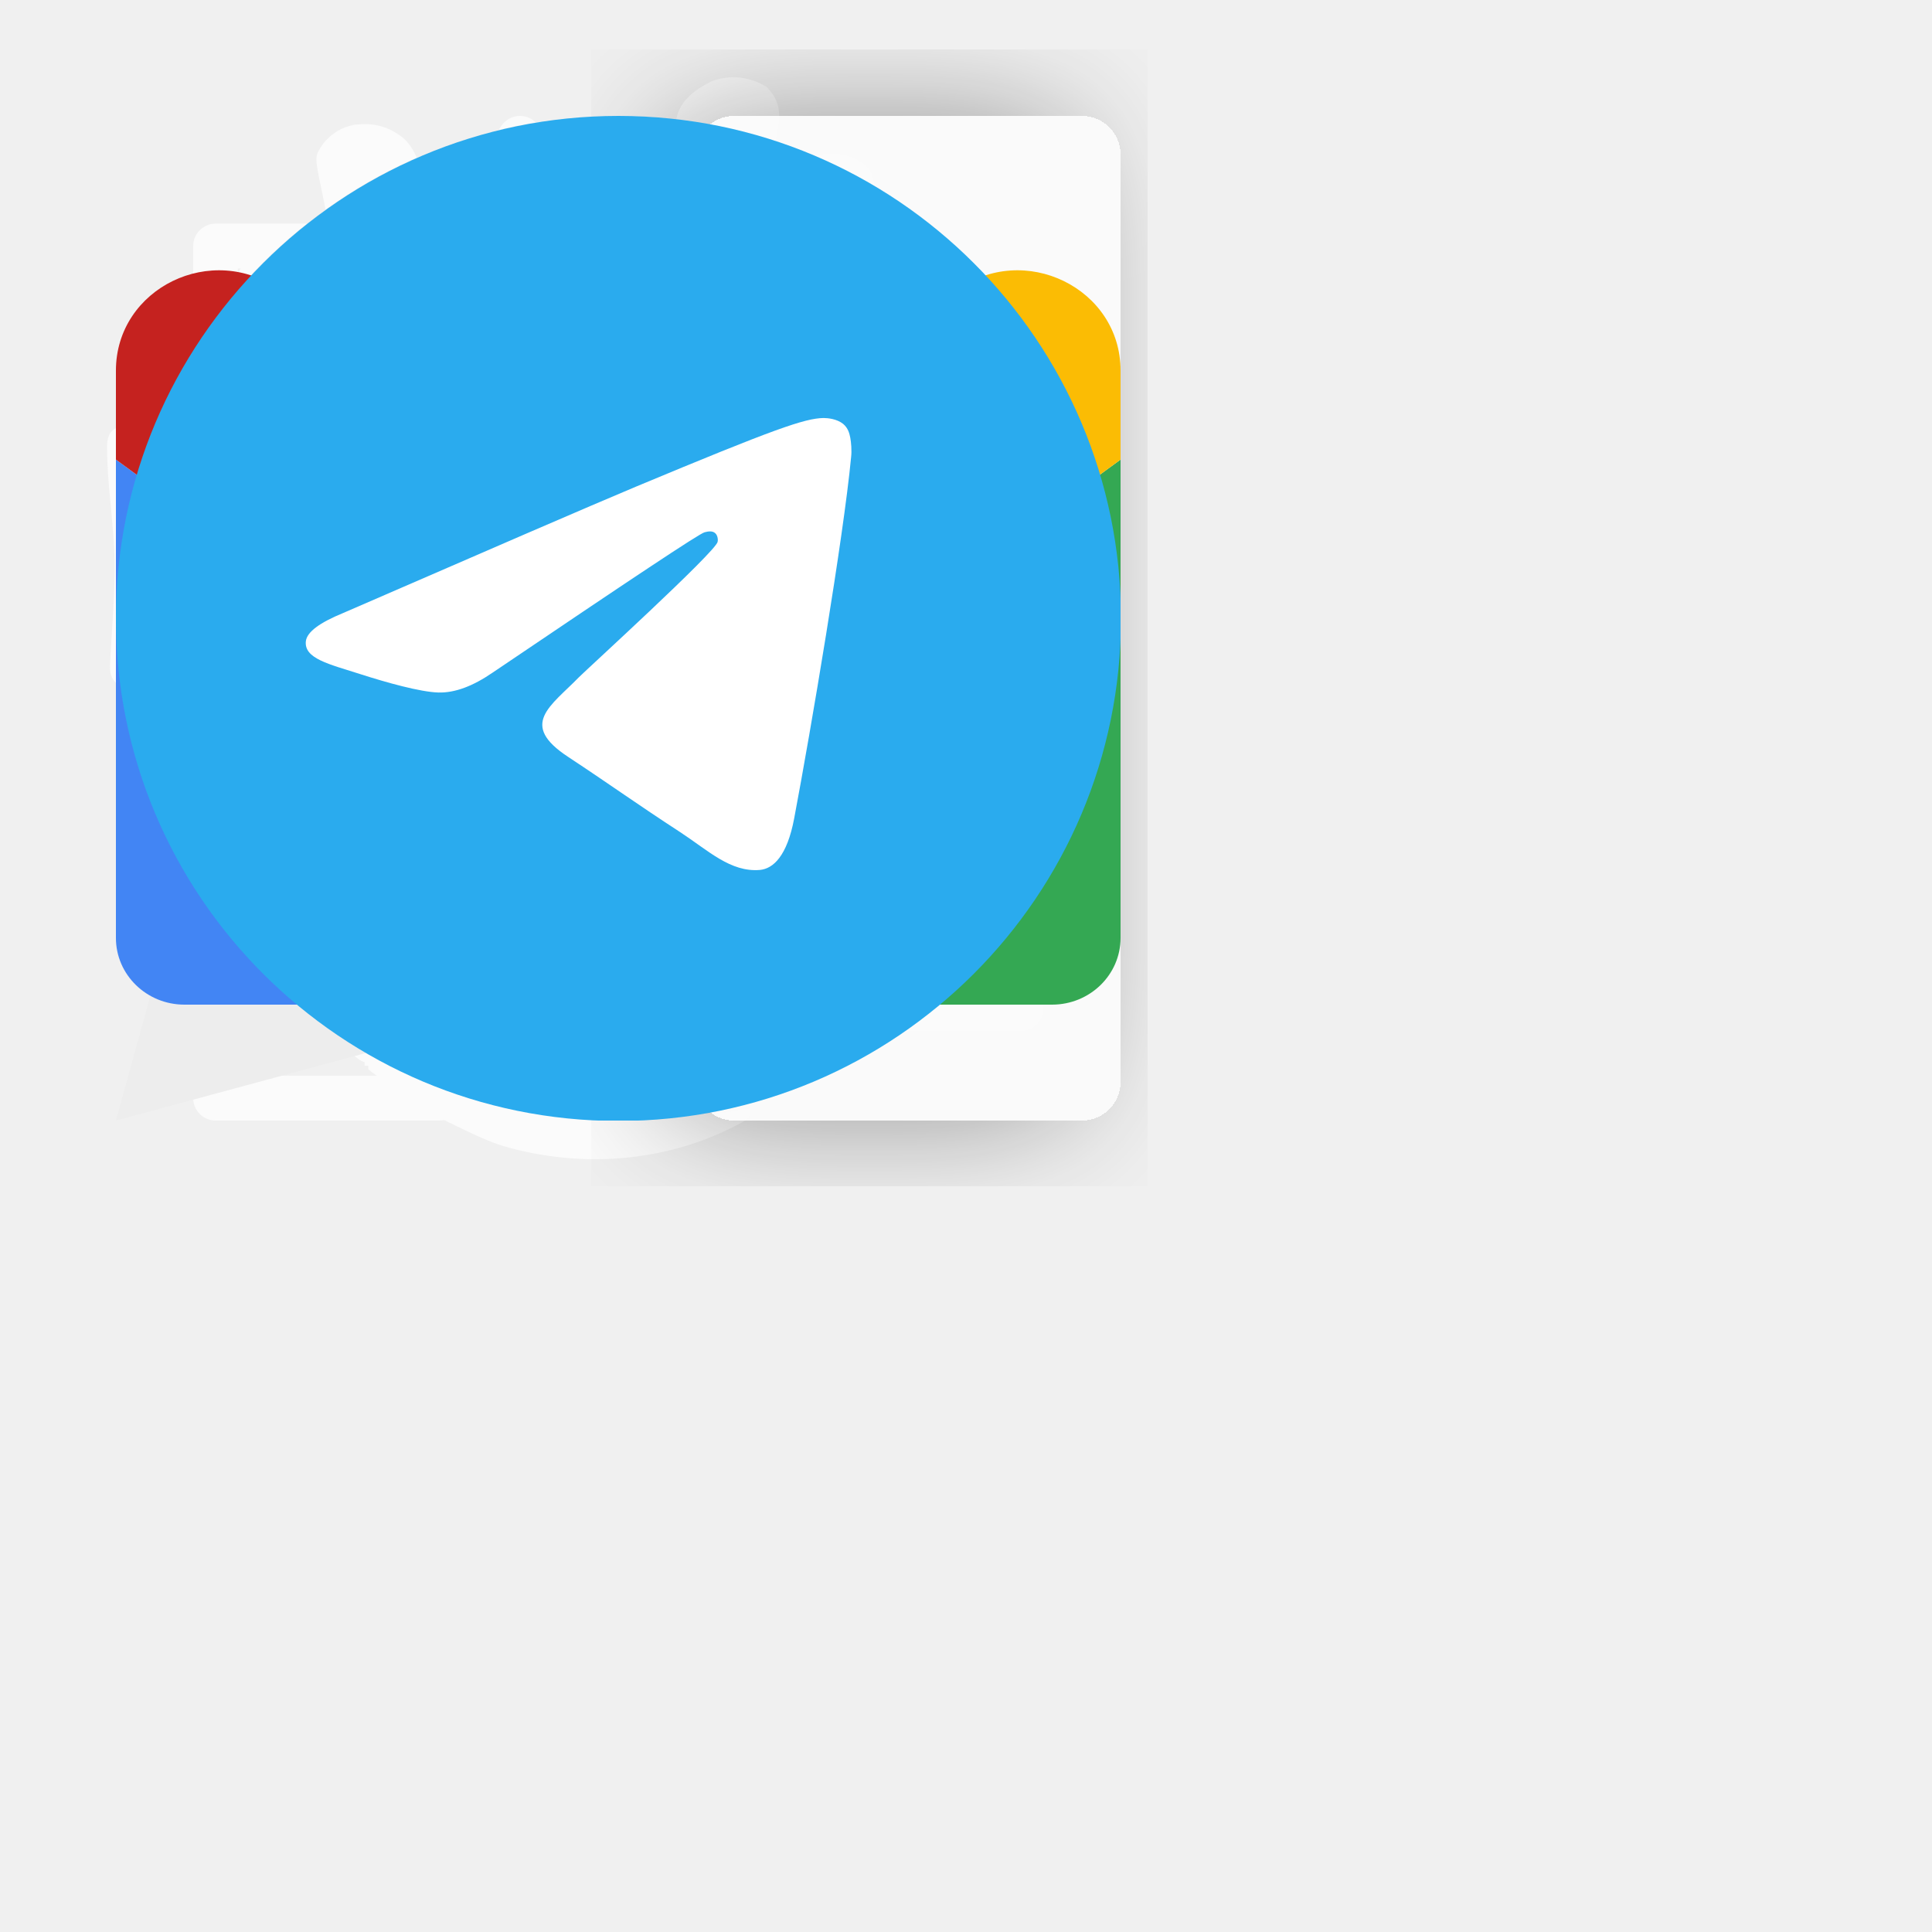
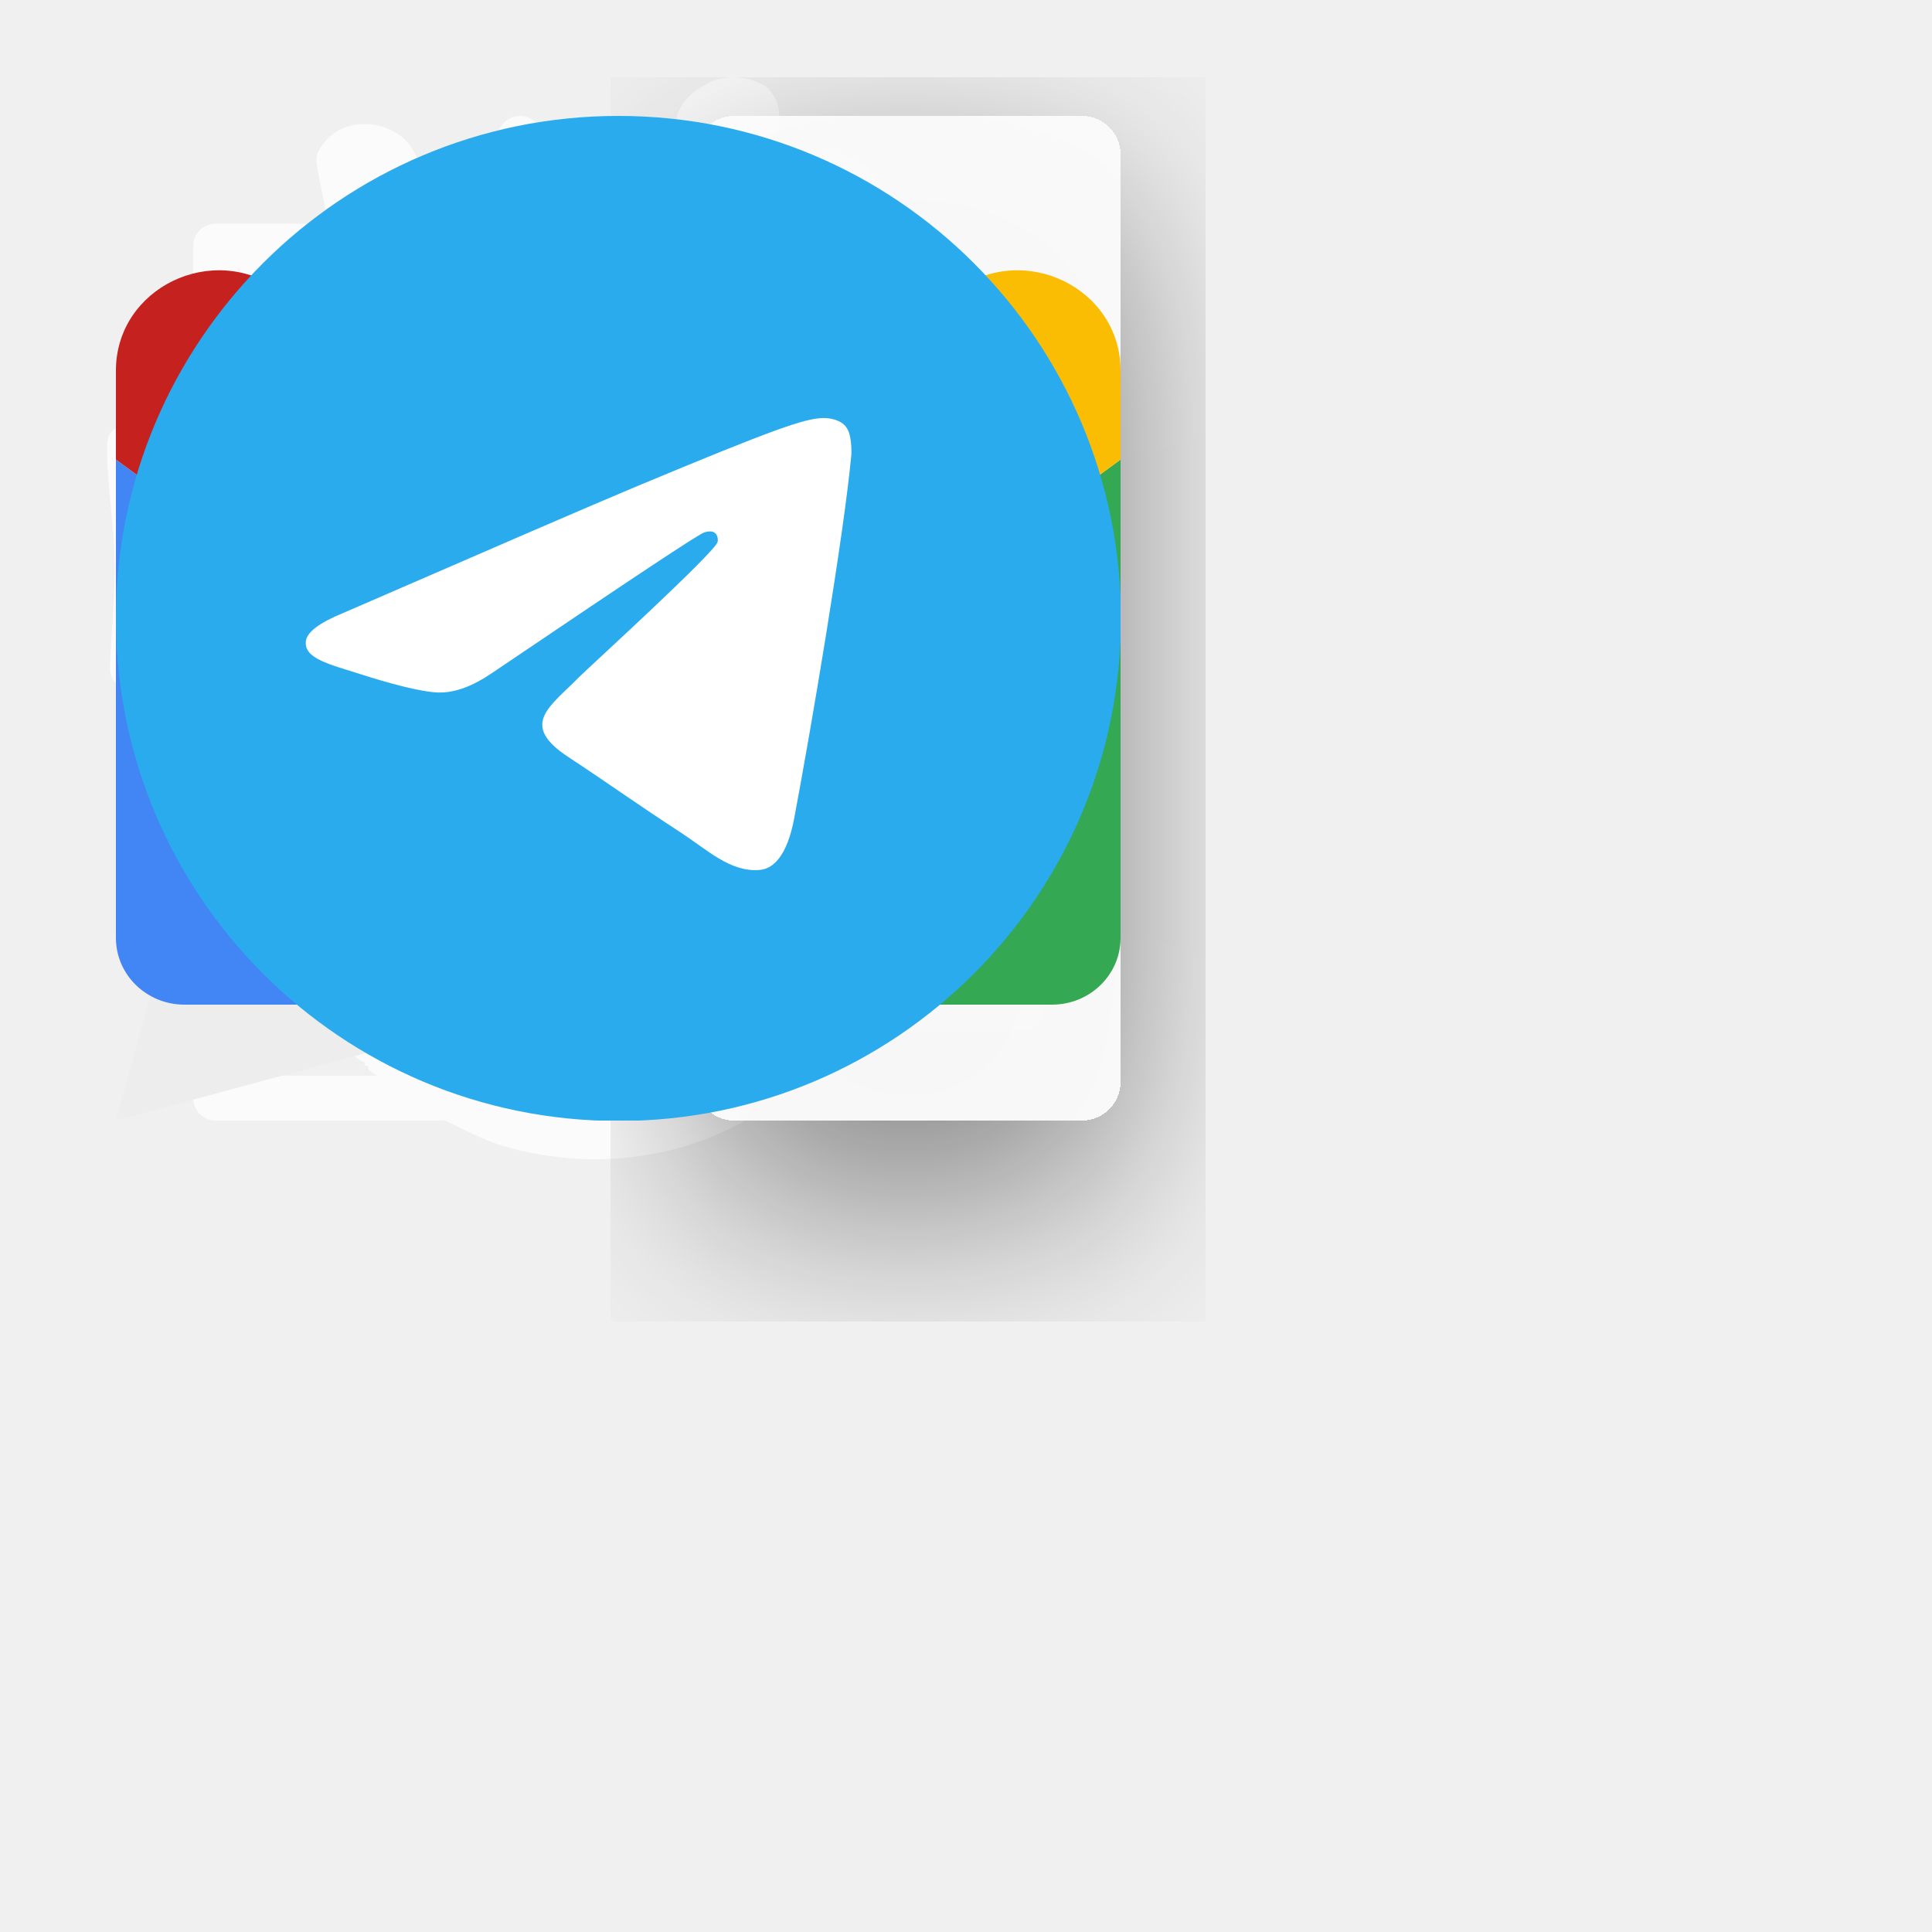
<svg xmlns="http://www.w3.org/2000/svg" width="50" height="50" viewBox="0 0 50 50" fill="none">
  <g id="logo">
    <path d="M19.842 2.253C20.095 2.509 20.174 2.748 20.168 3.082C20.145 3.345 20.08 3.603 20.018 3.861C19.977 4.032 19.938 4.204 19.899 4.375C19.891 4.409 19.884 4.442 19.876 4.477C19.819 4.73 19.773 4.983 19.738 5.239C19.687 5.61 19.609 5.974 19.525 6.34C19.434 6.738 19.351 7.135 19.287 7.537C19.16 8.335 18.985 9.125 18.82 9.917C18.747 10.267 18.675 10.617 18.605 10.967C18.534 11.319 18.456 11.669 18.373 12.018C18.308 12.298 18.258 12.579 18.209 12.861C18.126 13.329 18.014 13.788 17.888 14.248C17.801 14.566 17.801 14.566 17.816 14.889C17.907 15.026 17.907 15.026 18.059 15.102C18.229 15.102 18.343 15.097 18.48 15.006C18.565 14.911 18.581 14.838 18.606 14.72C18.615 14.677 18.624 14.634 18.634 14.589C18.648 14.519 18.648 14.519 18.663 14.447C18.673 14.398 18.683 14.349 18.694 14.299C18.727 14.141 18.759 13.983 18.791 13.825C18.806 13.746 18.806 13.746 18.822 13.667C18.874 13.406 18.926 13.146 18.977 12.885C19.055 12.482 19.055 12.482 19.084 12.335C19.095 12.283 19.095 12.283 19.105 12.23C19.118 12.166 19.118 12.166 19.132 12.101C19.142 12.051 19.142 12.051 19.152 12.001C19.199 11.78 19.253 11.563 19.316 11.346C19.453 10.872 19.542 10.399 19.615 9.915C19.649 9.689 19.685 9.463 19.722 9.237C19.733 9.167 19.733 9.167 19.744 9.096C19.826 8.591 19.922 8.088 20.021 7.585C20.03 7.544 20.038 7.503 20.046 7.46C20.116 7.107 20.186 6.754 20.264 6.402C20.351 6.011 20.408 5.62 20.459 5.224C20.57 4.379 20.57 4.379 20.936 4.119C21.197 3.961 21.458 3.959 21.764 3.991C22.068 4.055 22.286 4.159 22.488 4.367C22.662 4.651 22.655 4.956 22.65 5.269C22.649 5.314 22.649 5.359 22.648 5.405C22.647 5.544 22.645 5.683 22.642 5.821C22.641 5.862 22.64 5.903 22.64 5.945C22.595 8.556 22.375 11.199 21.927 13.781C21.869 14.115 21.818 14.449 21.768 14.783C21.76 14.834 21.753 14.886 21.744 14.939C21.714 15.141 21.684 15.342 21.654 15.544C21.634 15.68 21.613 15.816 21.593 15.952C21.587 15.992 21.581 16.032 21.575 16.074C21.517 16.452 21.517 16.452 21.423 16.592C21.079 16.689 20.712 16.708 20.354 16.744C19.677 16.812 19.012 16.905 18.346 17.033C18.208 17.059 18.071 17.084 17.933 17.109C17.054 17.27 16.201 17.511 15.378 17.826C15.302 17.852 15.226 17.878 15.149 17.904C14.89 17.993 14.641 18.099 14.389 18.204C14.183 18.29 13.976 18.369 13.763 18.441C12.485 18.878 11.274 19.558 10.162 20.253C10.102 20.29 10.043 20.326 9.983 20.363C9.841 20.451 9.7 20.539 9.559 20.628C9.482 20.677 9.404 20.725 9.327 20.774C9.041 20.957 8.777 21.15 8.519 21.362C8.345 21.503 8.165 21.631 7.976 21.756C7.82 21.862 7.678 21.981 7.536 22.1C7.419 22.177 7.332 22.196 7.188 22.211C7.152 22.065 7.129 21.924 7.117 21.775C7.114 21.731 7.11 21.688 7.106 21.642C7.101 21.571 7.101 21.571 7.095 21.498C7.091 21.448 7.087 21.398 7.083 21.347C7.07 21.183 7.057 21.018 7.045 20.854C7.04 20.797 7.036 20.741 7.031 20.684C6.972 19.927 6.925 19.17 6.892 18.412C6.856 17.565 6.792 16.726 6.655 15.887C6.574 15.364 6.531 14.837 6.481 14.312C6.476 14.255 6.47 14.198 6.465 14.141C6.402 13.487 6.34 12.833 6.294 12.179C6.267 11.801 6.233 11.424 6.198 11.047C6.103 10.023 6.013 8.997 6.003 7.969C6.002 7.921 6.001 7.873 6 7.824C6 7.403 6.07 7.053 6.414 6.745C6.702 6.517 6.932 6.469 7.326 6.481C7.563 6.514 7.717 6.599 7.87 6.758C8.027 6.973 8.108 7.158 8.162 7.406C8.169 7.441 8.177 7.476 8.185 7.511C8.286 7.962 8.367 8.416 8.449 8.869C8.477 9.028 8.506 9.188 8.535 9.347C8.603 9.717 8.67 10.087 8.737 10.457C8.997 11.899 9.295 13.334 9.616 14.767C9.628 14.818 9.639 14.87 9.651 14.923C9.684 15.072 9.718 15.22 9.751 15.368C9.761 15.412 9.771 15.456 9.781 15.501C9.829 15.711 9.881 15.92 9.941 16.128C9.951 16.166 9.962 16.204 9.973 16.243C10.01 16.351 10.01 16.351 10.162 16.422C10.342 16.43 10.477 16.429 10.649 16.379C10.681 15.956 10.594 15.566 10.496 15.154C10.45 14.96 10.406 14.764 10.361 14.569C10.352 14.531 10.343 14.492 10.334 14.452C10.26 14.132 10.195 13.811 10.134 13.489C10.051 13.053 9.955 12.619 9.854 12.186C9.669 11.394 9.509 10.598 9.349 9.803C9.303 9.573 9.255 9.345 9.205 9.116C9.147 8.848 9.096 8.579 9.046 8.309C8.984 7.971 8.91 7.637 8.824 7.303C8.69 6.781 8.588 6.256 8.487 5.728C8.454 5.56 8.42 5.393 8.386 5.225C8.374 5.169 8.363 5.113 8.352 5.056C8.33 4.95 8.308 4.844 8.286 4.738C8.144 4.033 8.144 4.033 8.38 3.697C8.585 3.453 8.844 3.287 9.187 3.225C9.667 3.18 9.991 3.254 10.366 3.517C10.85 3.866 10.932 4.575 11.06 5.084C11.08 5.159 11.099 5.233 11.118 5.307C11.156 5.454 11.194 5.601 11.231 5.748C11.298 6.009 11.366 6.271 11.435 6.532C11.447 6.575 11.458 6.619 11.47 6.663C11.699 7.528 11.956 8.387 12.211 9.245C12.271 9.447 12.33 9.649 12.388 9.851C12.817 11.768 12.817 11.768 13.915 13.399C14.083 13.462 14.083 13.462 14.257 13.441C14.494 13.299 14.611 13.16 14.717 12.925C14.731 12.896 14.745 12.866 14.759 12.836C14.804 12.74 14.847 12.644 14.89 12.547C14.912 12.499 14.912 12.499 14.935 12.45C15.143 11.989 15.308 11.526 15.443 11.045C15.478 10.922 15.513 10.799 15.549 10.677C15.64 10.364 15.729 10.051 15.817 9.738C15.826 9.705 15.835 9.672 15.845 9.638C16.096 8.745 16.338 7.852 16.532 6.947C16.588 6.686 16.652 6.431 16.745 6.177C16.848 5.899 16.903 5.622 16.953 5.334C17.066 4.728 17.219 4.136 17.386 3.54C17.439 3.348 17.486 3.155 17.533 2.962C17.659 2.57 18 2.312 18.393 2.115C18.869 1.918 19.414 1.981 19.842 2.253Z" fill="#FBFBFB" />
    <path d="M25.625 13.743C25.797 13.879 25.922 14.011 25.994 14.217C26.016 14.467 25.977 14.596 25.832 14.803C25.797 14.855 25.762 14.906 25.727 14.958C25.709 14.984 25.69 15.011 25.672 15.038C25.327 15.539 25.048 16.053 24.812 16.608C24.798 16.639 24.785 16.671 24.771 16.703C24.258 17.924 24.219 19.27 24.144 20.569C24.071 21.836 23.985 23.083 23.659 24.317C23.645 24.367 23.632 24.418 23.619 24.47C23.483 24.962 23.3 25.413 23.002 25.837C22.98 25.869 22.957 25.902 22.934 25.936C22.223 26.946 21.175 27.937 19.892 28.202C19.158 28.333 18.322 28.321 17.621 28.067C17.572 28.051 17.523 28.034 17.473 28.017C17.006 27.849 16.595 27.599 16.249 27.255C16.198 27.206 16.198 27.206 16.146 27.156C15.848 26.856 15.642 26.538 15.445 26.172C15.415 26.117 15.415 26.117 15.385 26.062C14.993 25.251 15.002 24.138 15.298 23.302C15.707 22.262 16.279 21.486 17.195 20.803C17.237 20.772 17.278 20.741 17.32 20.708C18.319 19.976 19.723 19.529 20.98 19.54C20.988 19.51 20.997 19.48 21.006 19.449C21.105 19.099 21.211 18.75 21.319 18.402C21.394 18.159 21.467 17.915 21.535 17.67C21.822 16.643 22.209 15.563 22.967 14.758C23.002 14.72 23.037 14.681 23.073 14.642C23.178 14.529 23.285 14.418 23.392 14.307C23.42 14.278 23.448 14.248 23.476 14.218C23.688 14.003 23.924 13.857 24.197 13.721C24.241 13.697 24.241 13.697 24.286 13.674C24.696 13.492 25.248 13.504 25.625 13.743Z" fill="#FCFCFC" />
    <path d="M20.932 17.881C20.925 17.984 20.916 18.087 20.905 18.189C20.9 18.246 20.895 18.303 20.89 18.362C20.837 18.513 20.837 18.513 20.695 18.595C20.49 18.66 20.279 18.701 20.068 18.744C19.654 18.834 19.251 18.947 18.847 19.074C18.769 19.099 18.769 19.099 18.689 19.123C18.192 19.283 17.745 19.487 17.322 19.783C17.201 19.862 17.076 19.93 16.947 19.997C16.657 20.146 16.424 20.307 16.198 20.54C16.117 20.623 16.035 20.692 15.941 20.763C15.711 20.947 15.533 21.175 15.35 21.4C15.308 21.451 15.308 21.451 15.266 21.503C14.882 21.994 14.515 22.597 14.404 23.205C14.394 23.247 14.394 23.247 14.385 23.291C14.183 24.225 14.098 25.349 14.546 26.228C14.561 26.259 14.577 26.29 14.594 26.323C14.832 26.787 15.077 27.198 15.444 27.581C15.48 27.621 15.515 27.662 15.552 27.703C15.954 28.151 16.348 28.303 16.937 28.466C17.059 28.501 17.18 28.535 17.301 28.57C17.386 28.594 17.386 28.594 17.472 28.618C17.588 28.654 17.693 28.692 17.802 28.743C17.998 28.817 18.166 28.817 18.374 28.813C18.428 28.813 18.428 28.813 18.483 28.814C18.73 28.811 18.943 28.771 19.181 28.709C19.323 28.703 19.323 28.703 19.418 28.709C19.412 28.811 19.412 28.811 19.371 28.934C19.248 29.024 19.248 29.024 19.084 29.109C19.055 29.125 19.025 29.14 18.995 29.155C17.166 30.086 15.015 30.236 13.032 29.662C12.653 29.543 12.298 29.378 11.944 29.205C11.906 29.187 11.868 29.169 11.829 29.15C11.205 28.847 10.627 28.533 10.093 28.097C9.935 27.969 9.771 27.851 9.604 27.733C9.58 27.713 9.556 27.692 9.531 27.671C9.531 27.642 9.531 27.612 9.531 27.581C9.5 27.581 9.469 27.581 9.436 27.581C9.436 27.551 9.436 27.521 9.436 27.491C9.409 27.48 9.382 27.47 9.354 27.459C9.15 27.347 9.024 27.151 8.881 26.976C8.822 26.905 8.762 26.835 8.702 26.765C8.404 26.414 8.178 26.046 7.97 25.641C7.93 25.564 7.93 25.564 7.889 25.485C7.459 24.636 7.459 24.636 7.592 24.243C7.915 23.654 8.42 23.283 8.963 22.889C8.993 22.867 9.024 22.845 9.054 22.823C9.476 22.516 9.906 22.22 10.341 21.93C10.491 21.829 10.64 21.725 10.788 21.62C11.05 21.438 11.324 21.276 11.6 21.114C11.808 20.991 12.014 20.865 12.219 20.738C12.287 20.696 12.354 20.654 12.422 20.612C12.454 20.592 12.486 20.573 12.518 20.552C12.674 20.456 12.83 20.36 12.988 20.266C13.062 20.221 13.136 20.177 13.209 20.131C14.096 19.58 15.079 19.091 16.099 18.812C16.21 18.781 16.32 18.748 16.43 18.714C16.941 18.56 17.452 18.448 17.978 18.354C18.165 18.319 18.351 18.28 18.537 18.24C18.572 18.232 18.608 18.224 18.644 18.217C18.8 18.183 18.957 18.15 19.114 18.116C19.431 18.048 19.75 17.991 20.071 17.941C20.108 17.935 20.145 17.929 20.183 17.923C20.435 17.885 20.676 17.876 20.932 17.881Z" fill="#FBFBFB" />
  </g>
  <g id="englishWord">
    <path d="M13.441 3C13.251 3.005 13.075 3.105 12.971 3.265L11.293 5.788H5.579C5.259 5.788 5 6.048 5 6.368V12.171C5 12.492 5.259 12.752 5.579 12.752H11.368C11.688 12.752 11.947 12.492 11.947 12.171V7.593L10.79 9.334V11.591H6.158V6.949H10.521L8.893 9.397L8.181 7.97C8.042 7.682 7.695 7.561 7.407 7.701C7.12 7.841 7 8.188 7.139 8.476C7.141 8.481 7.143 8.485 7.145 8.489L8.303 10.81C8.446 11.097 8.794 11.213 9.08 11.07C9.17 11.025 9.247 10.957 9.303 10.873L13.934 3.909C14.116 3.645 14.049 3.284 13.785 3.102C13.684 3.033 13.564 2.997 13.441 3ZM16 8.11C15.68 8.11 15.421 8.369 15.421 8.69V9.85C15.421 10.171 15.68 10.431 16 10.431H26.421C26.741 10.431 27 10.171 27 9.85V8.69C27 8.369 26.741 8.11 26.421 8.11H16ZM5.579 13.917C5.259 13.917 5 14.176 5 14.497V20.3C5 20.62 5.259 20.88 5.579 20.88H11.368C11.688 20.88 11.947 20.62 11.947 20.3V14.497C11.947 14.176 11.688 13.917 11.368 13.917H5.579ZM6.158 15.077H10.79V19.72H6.158V15.077ZM16 16.233C15.68 16.233 15.421 16.493 15.421 16.814V17.974C15.421 18.295 15.68 18.555 16 18.555H26.421C26.741 18.555 27 18.295 27 17.974V16.814C27 16.493 26.741 16.233 26.421 16.233H16ZM5.579 22.036C5.259 22.036 5 22.296 5 22.617V28.42C5 28.74 5.259 29 5.579 29H11.368C11.688 29 11.947 28.74 11.947 28.42V22.617C11.947 22.296 11.688 22.036 11.368 22.036H5.579ZM6.158 23.197H10.79V27.839H6.158V23.197ZM16 24.362C15.68 24.362 15.421 24.622 15.421 24.942V26.103C15.421 26.423 15.68 26.683 16 26.683H26.421C26.741 26.683 27 26.423 27 26.103V24.942C27 24.622 26.741 24.362 26.421 24.362H16Z" fill="#FBFBFB" />
  </g>
  <g id="random">
    <path fill-rule="evenodd" clip-rule="evenodd" d="M3.004 10.445C3.004 9.833 3.502 9.081 4.118 8.765L14.886 3.237C15.501 2.921 16.498 2.921 17.114 3.238L27.886 8.776C28.502 9.093 29 9.845 29 10.46L28.995 21.5C28.995 22.114 28.497 22.868 27.883 23.186L17.091 28.762C16.476 29.08 15.481 29.079 14.866 28.761L4.112 23.187C3.497 22.869 3 22.115 3 21.502L3.004 10.445ZM5.269 9.547L15.969 14.646L26.17 9.614L15.951 4.494L5.269 9.547ZM4.579 11.197C4.579 11.423 4.406 21.164 4.406 21.164C4.4 21.47 4.644 21.846 4.953 22.005L14.966 27.162L15.059 16.425C15.059 16.425 4.579 10.972 4.579 11.197ZM16.948 27.139L26.848 21.777C27.227 21.571 27.534 21.095 27.534 20.712V11.143L16.948 16.345V27.139Z" fill="#FBFBFB" />
    <path fill-rule="evenodd" clip-rule="evenodd" d="M7.652 16.781C6.847 17.164 5.78 16.883 5.269 16.153C4.758 15.423 4.996 14.521 5.801 14.138C6.606 13.754 7.672 14.036 8.183 14.766C8.694 15.496 8.456 16.398 7.652 16.781ZM13.036 19.695C12.231 20.078 11.164 19.797 10.653 19.067C10.142 18.337 10.38 17.434 11.185 17.051C11.989 16.668 13.056 16.949 13.567 17.679C14.078 18.409 13.84 19.312 13.036 19.695ZM7.652 21.915C6.847 22.298 5.78 22.017 5.269 21.287C4.758 20.557 4.996 19.654 5.801 19.271C6.606 18.888 7.672 19.169 8.183 19.899C8.694 20.629 8.456 21.532 7.652 21.915ZM13.036 24.829C12.231 25.212 11.164 24.931 10.653 24.201C10.142 23.471 10.38 22.568 11.185 22.185C11.989 21.802 13.056 22.083 13.567 22.813C14.078 23.543 13.84 24.446 13.036 24.829ZM26.199 13.999C25.394 13.616 24.328 13.897 23.817 14.627C23.306 15.357 23.544 16.259 24.348 16.642C25.153 17.026 26.22 16.744 26.731 16.014C27.242 15.284 27.004 14.382 26.199 13.999ZM23.467 18.023C22.662 17.639 21.596 17.921 21.085 18.651C20.574 19.381 20.812 20.283 21.616 20.666C22.421 21.049 23.488 20.768 23.999 20.038C24.51 19.308 24.272 18.406 23.467 18.023ZM20.607 21.908C19.802 21.524 18.735 21.806 18.224 22.536C17.713 23.266 17.951 24.168 18.756 24.551C19.561 24.934 20.628 24.653 21.138 23.923C21.65 23.193 21.412 22.291 20.607 21.908ZM16.189 8C15.12 8 14.254 8.683 14.254 9.526C14.254 10.369 15.12 11.053 16.189 11.053C17.257 11.053 18.123 10.369 18.123 9.526C18.123 8.683 17.257 8 16.189 8Z" fill="#FBFBFB" />
  </g>
  <g id="back">
    <path d="M28.444 24C28.22 24 28.016 23.877 27.928 23.676C27.863 23.53 26.255 20.069 20.243 19.383C18.99 19.237 17.49 19.162 15.669 19.149V23.464C15.669 23.663 15.556 23.844 15.372 23.939C15.189 24.031 14.97 24.018 14.799 23.908L3.248 16.446C3.092 16.346 3 16.178 3 16.001C3 15.822 3.092 15.659 3.248 15.555L14.804 8.092C14.975 7.978 15.192 7.971 15.377 8.065C15.562 8.16 15.672 8.34 15.672 8.534V12.55C18.185 12.864 29 14.729 29 23.469C29 23.722 28.814 23.944 28.553 23.994C28.517 24 28.479 24 28.444 24Z" fill="#FBFBFB" />
  </g>
  <g id="back">
    <path d="M28.444 24C28.22 24 28.016 23.877 27.928 23.676C27.863 23.53 26.255 20.069 20.243 19.383C18.99 19.237 17.49 19.162 15.669 19.149V23.464C15.669 23.663 15.556 23.844 15.372 23.939C15.189 24.031 14.97 24.018 14.799 23.908L3.248 16.446C3.092 16.346 3 16.178 3 16.001C3 15.822 3.092 15.659 3.248 15.555L14.804 8.092C14.975 7.978 15.192 7.971 15.377 8.065C15.562 8.16 15.672 8.34 15.672 8.534V12.55C18.185 12.864 29 14.729 29 23.469C29 23.722 28.814 23.944 28.553 23.994C28.517 24 28.479 24 28.444 24Z" fill="#FBFBFB" />
  </g>
  <g id="closedWords">
    <path d="M3.353 11.015C3.492 11.015 3.617 11.052 3.727 11.125C3.844 11.198 3.914 11.327 3.936 11.51C4.024 12.089 4.079 12.669 4.101 13.248C4.13 13.82 4.145 14.469 4.145 15.195C4.145 15.503 4.119 16.064 4.068 16.878C4.391 16.907 4.64 16.922 4.816 16.922C4.941 16.922 5.223 16.904 5.663 16.867C5.92 16.83 6.143 16.812 6.334 16.812C6.51 16.812 6.671 16.83 6.818 16.867C6.965 16.896 7.115 16.948 7.269 17.021C7.423 17.109 7.5 17.245 7.5 17.428C7.5 17.575 7.452 17.707 7.357 17.824C7.269 17.941 7.163 18 7.038 18C6.95 18 6.811 17.985 6.62 17.956C6.275 17.905 5.945 17.879 5.63 17.879C5.527 17.879 5.41 17.886 5.278 17.901C5.153 17.908 5.062 17.912 5.003 17.912C4.827 17.934 4.651 17.945 4.475 17.945C4.116 17.945 3.793 17.927 3.507 17.89C3.36 17.875 3.214 17.82 3.067 17.725C2.92 17.622 2.847 17.476 2.847 17.285C2.847 17.175 2.862 16.893 2.891 16.438C2.942 15.683 2.968 15.107 2.968 14.711C2.968 14.403 2.953 14.08 2.924 13.743C2.895 13.406 2.876 13.193 2.869 13.105C2.803 12.482 2.77 11.968 2.77 11.565C2.77 11.374 2.814 11.235 2.902 11.147C2.997 11.059 3.148 11.015 3.353 11.015ZM8.049 15.668C8.049 15.389 8.1 15.111 8.203 14.832C8.305 14.546 8.441 14.286 8.61 14.051C8.778 13.816 9.046 13.626 9.413 13.479C9.779 13.325 10.106 13.248 10.392 13.248C10.685 13.248 10.982 13.288 11.283 13.369C11.591 13.45 11.803 13.574 11.921 13.743C12.192 14.124 12.328 14.498 12.328 14.865C12.328 15.063 12.284 15.232 12.196 15.371C12.115 15.51 11.998 15.661 11.844 15.822C11.719 15.954 11.521 16.042 11.25 16.086C10.986 16.13 10.722 16.152 10.458 16.152C10.289 16.152 10.084 16.137 9.842 16.108C9.6 16.071 9.365 16.027 9.138 15.976C9.152 16.123 9.189 16.266 9.248 16.405C9.306 16.544 9.376 16.651 9.457 16.724C9.603 16.863 9.754 16.951 9.908 16.988C10.069 17.025 10.274 17.043 10.524 17.043C10.788 17.043 11.033 16.999 11.261 16.911C11.444 16.845 11.594 16.812 11.712 16.812C11.851 16.812 11.957 16.856 12.031 16.944C12.104 17.025 12.141 17.131 12.141 17.263C12.141 17.446 12.034 17.597 11.822 17.714C11.609 17.831 11.363 17.919 11.085 17.978C10.813 18.029 10.593 18.055 10.425 18.055C10.08 18.055 9.746 17.993 9.424 17.868C9.101 17.743 8.833 17.567 8.621 17.34C8.445 17.135 8.305 16.889 8.203 16.603C8.1 16.31 8.049 15.998 8.049 15.668ZM10.447 14.183C10.285 14.183 10.124 14.216 9.963 14.282C9.801 14.341 9.669 14.425 9.567 14.535C9.435 14.674 9.343 14.788 9.292 14.876C9.248 14.957 9.218 15.07 9.204 15.217C9.387 15.276 9.768 15.305 10.348 15.305C10.663 15.305 10.905 15.257 11.074 15.162C11.25 15.067 11.338 14.942 11.338 14.788C11.338 14.634 11.242 14.495 11.052 14.37C10.861 14.245 10.659 14.183 10.447 14.183ZM17.559 18.044C17.31 18.044 17.119 18.007 16.987 17.934C16.855 17.853 16.712 17.707 16.558 17.494C16.367 17.663 16.081 17.798 15.7 17.901C15.326 18.004 15.003 18.055 14.732 18.055C14.285 18.055 13.922 17.934 13.643 17.692C13.372 17.443 13.236 17.08 13.236 16.603C13.236 16.398 13.291 16.211 13.401 16.042C13.518 15.866 13.669 15.712 13.852 15.58C14.057 15.441 14.299 15.331 14.578 15.25C14.864 15.169 15.124 15.129 15.359 15.129C15.755 15.129 16.107 15.166 16.415 15.239V15.228C16.415 14.832 16.316 14.561 16.118 14.414C15.927 14.26 15.619 14.183 15.194 14.183C14.923 14.183 14.688 14.304 14.49 14.546C14.417 14.641 14.263 14.689 14.028 14.689C13.911 14.689 13.823 14.641 13.764 14.546C13.713 14.443 13.687 14.341 13.687 14.238C13.687 14.025 13.775 13.842 13.951 13.688C14.134 13.534 14.354 13.42 14.611 13.347C14.868 13.266 15.106 13.226 15.326 13.226C15.539 13.226 15.792 13.27 16.085 13.358C16.378 13.446 16.617 13.563 16.8 13.71C17.02 13.901 17.189 14.124 17.306 14.381C17.431 14.63 17.493 14.905 17.493 15.206C17.493 15.301 17.486 15.444 17.471 15.635C17.456 15.855 17.449 16.035 17.449 16.174C17.449 16.24 17.442 16.324 17.427 16.427C17.412 16.559 17.405 16.669 17.405 16.757C17.405 16.852 17.434 16.944 17.493 17.032C17.552 17.12 17.632 17.193 17.735 17.252C17.83 17.303 17.893 17.358 17.922 17.417C17.951 17.476 17.966 17.542 17.966 17.615C17.966 17.688 17.918 17.78 17.823 17.89C17.735 17.993 17.647 18.044 17.559 18.044ZM15.359 15.943C15.073 15.943 14.82 15.998 14.6 16.108C14.38 16.218 14.27 16.412 14.27 16.691C14.27 16.83 14.318 16.948 14.413 17.043C14.516 17.138 14.626 17.186 14.743 17.186C15.058 17.186 15.322 17.153 15.535 17.087C15.748 17.021 16.004 16.9 16.305 16.724C16.342 16.607 16.364 16.442 16.371 16.229C16.371 16.148 16.375 16.086 16.382 16.042C15.986 15.976 15.645 15.943 15.359 15.943ZM20.421 17.56C20.421 17.685 20.373 17.795 20.278 17.89C20.183 17.985 20.065 18.033 19.926 18.033C19.706 18.033 19.545 17.993 19.442 17.912C19.339 17.824 19.288 17.666 19.288 17.439C19.288 17.168 19.281 16.812 19.266 16.372C19.251 16.005 19.244 15.697 19.244 15.448C19.244 15.331 19.251 15.177 19.266 14.986C19.281 14.81 19.288 14.678 19.288 14.59C19.266 14.451 19.211 14.337 19.123 14.249C19.035 14.154 18.921 14.106 18.782 14.106C18.716 14.106 18.661 14.077 18.617 14.018C18.573 13.952 18.551 13.886 18.551 13.82C18.551 13.651 18.617 13.523 18.749 13.435C18.888 13.347 19.053 13.303 19.244 13.303C19.64 13.303 19.915 13.538 20.069 14.007C20.26 13.787 20.476 13.611 20.718 13.479C20.967 13.34 21.206 13.27 21.433 13.27C21.704 13.27 21.95 13.343 22.17 13.49C22.397 13.637 22.511 13.835 22.511 14.084C22.511 14.223 22.449 14.366 22.324 14.513C22.207 14.66 22.086 14.733 21.961 14.733C21.895 14.733 21.836 14.718 21.785 14.689C21.741 14.652 21.686 14.601 21.62 14.535C21.547 14.462 21.484 14.41 21.433 14.381C21.382 14.344 21.323 14.326 21.257 14.326C21.14 14.326 21.03 14.344 20.927 14.381C20.824 14.418 20.755 14.462 20.718 14.513C20.601 14.696 20.513 14.861 20.454 15.008C20.403 15.155 20.377 15.312 20.377 15.481C20.377 15.606 20.373 15.705 20.366 15.778L20.355 16.405C20.355 16.5 20.359 16.607 20.366 16.724C20.373 16.841 20.381 16.929 20.388 16.988C20.41 17.186 20.421 17.377 20.421 17.56ZM23.077 14.128C23.018 14.084 22.971 14.04 22.934 13.996C22.897 13.945 22.879 13.857 22.879 13.732C22.879 13.593 22.927 13.486 23.022 13.413C23.125 13.332 23.242 13.292 23.374 13.292C23.631 13.292 23.851 13.358 24.034 13.49C24.225 13.622 24.364 13.805 24.452 14.04C24.613 13.739 24.819 13.534 25.068 13.424C25.317 13.307 25.662 13.248 26.102 13.248C26.278 13.248 26.458 13.303 26.641 13.413C26.832 13.516 27.004 13.644 27.158 13.798C27.283 13.959 27.389 14.161 27.477 14.403C27.565 14.638 27.609 14.85 27.609 15.041C27.609 15.151 27.602 15.331 27.587 15.58C27.572 15.844 27.565 16.053 27.565 16.207C27.565 16.72 27.664 17.036 27.862 17.153C27.891 17.168 27.946 17.186 28.027 17.208C28.108 17.23 28.166 17.252 28.203 17.274C28.247 17.296 28.269 17.329 28.269 17.373C28.276 17.549 28.21 17.696 28.071 17.813C27.939 17.923 27.778 17.978 27.587 17.978C27.301 17.978 27.077 17.901 26.916 17.747C26.755 17.593 26.641 17.358 26.575 17.043C26.538 16.926 26.52 16.753 26.52 16.526C26.52 16.401 26.527 16.2 26.542 15.921C26.564 15.701 26.575 15.466 26.575 15.217C26.575 14.96 26.502 14.737 26.355 14.546C26.208 14.348 26.007 14.249 25.75 14.249C25.596 14.249 25.435 14.297 25.266 14.392C25.097 14.48 24.98 14.59 24.914 14.722C24.804 14.949 24.731 15.18 24.694 15.415C24.606 15.87 24.562 16.306 24.562 16.724C24.562 16.827 24.569 17.025 24.584 17.318C24.584 17.34 24.584 17.395 24.584 17.483C24.584 17.564 24.573 17.641 24.551 17.714C24.536 17.787 24.507 17.853 24.463 17.912C24.434 17.941 24.379 17.971 24.298 18C24.217 18.029 24.148 18.044 24.089 18.044C23.986 18.044 23.858 18 23.704 17.912C23.55 17.824 23.458 17.725 23.429 17.615L23.418 17.461C23.418 17.402 23.425 17.314 23.44 17.197C23.528 16.684 23.572 16.236 23.572 15.855C23.572 15.686 23.568 15.558 23.561 15.47L23.55 14.964C23.55 14.81 23.506 14.663 23.418 14.524C23.33 14.377 23.216 14.245 23.077 14.128Z" fill="#FBFBFB" />
-     <g filter="url(#filter0_d_37_6)">
+     <defs>
+       <filter id="dropShadow" x="-20%" y="-20%" width="140%" height="140%">
+         <feDropShadow dx="0" dy="2" stdDeviation="3" flood-color="black" flood-opacity="0.5" />
+       </filter>
+     </defs>
+     <g filter="url(#dropShadow)">
      <rect x="18" y="3" width="11" height="26" rx="1" fill="#FBFBFB" fill-opacity="0.94" shape-rendering="crispEdges" />
    </g>
    <defs>
      <filter id="filter0_d_37_6" x="15.3" y="1.3" width="14.4" height="29.4" filterUnits="userSpaceOnUse" color-interpolation-filters="sRGB">
        <feFlood flood-opacity="0" result="BackgroundImageFix" />
        <feColorMatrix in="SourceAlpha" type="matrix" values="0 0 0 0 0 0 0 0 0 0 0 0 0 0 0 0 0 0 127 0" result="hardAlpha" />
        <feMorphology radius="2" operator="erode" in="SourceAlpha" result="effect1_dropShadow_37_6" />
        <feOffset dx="-1" />
        <feGaussianBlur stdDeviation="1.85" />
        <feComposite in2="hardAlpha" operator="out" />
        <feColorMatrix type="matrix" values="0 0 0 0 0 0 0 0 0 0 0 0 0 0 0 0 0 0 0.43 0" />
        <feBlend mode="normal" in2="BackgroundImageFix" result="effect1_dropShadow_37_6" />
        <feBlend mode="normal" in="SourceGraphic" in2="effect1_dropShadow_37_6" result="shape" />
      </filter>
    </defs>
  </g>
  <g id="whatsapp">
    <g>
      <path d="M3 29L4.793 22.5C3.628 20.483 3 18.241 3 15.91C3 8.828 8.828 3 15.955 3C23.083 3 29 8.828 29 15.91C29 22.993 23.083 29 15.955 29C13.714 29 11.562 28.283 9.634 27.207L3 29Z" fill="#EDEDED" />
      <path d="M9.993 24.876L10.396 25.1C12.055 26.131 13.983 26.759 16 26.759C21.872 26.759 26.759 21.872 26.759 15.91C26.759 9.948 21.872 5.241 15.955 5.241C10.038 5.241 5.241 9.993 5.241 15.91C5.241 17.972 5.824 19.99 6.9 21.693L7.169 22.096L6.138 25.862L9.993 24.876Z" fill="#55CD6C" />
      <path d="M12.504 9.903L11.652 9.859C11.383 9.859 11.114 9.948 10.934 10.128C10.531 10.486 9.859 11.159 9.679 12.055C9.366 13.4 9.859 15.014 11.024 16.628C12.19 18.241 14.431 20.841 18.376 21.962C19.631 22.321 20.617 22.096 21.424 21.604C22.052 21.2 22.455 20.572 22.59 19.9L22.724 19.272C22.769 19.093 22.679 18.869 22.5 18.779L19.676 17.479C19.497 17.39 19.272 17.434 19.138 17.614L18.017 19.048C17.928 19.138 17.793 19.183 17.659 19.138C16.897 18.869 14.341 17.793 12.952 15.104C12.907 14.969 12.907 14.835 12.997 14.745L14.072 13.534C14.162 13.4 14.207 13.221 14.162 13.086L12.862 10.172C12.817 10.038 12.683 9.903 12.504 9.903Z" fill="#FEFEFE" />
    </g>
    <defs>
      <clipPath id="clip0_1_10">
        <rect width="26" height="26" fill="white" transform="translate(3 3)" />
      </clipPath>
    </defs>
  </g>
  <g id="gitHub">
    <path fill-rule="evenodd" clip-rule="evenodd" d="M16 4.037C9.226 4.037 3.734 9.528 3.734 16.303C3.734 21.723 7.248 26.32 12.122 27.942C12.735 28.056 12.96 27.676 12.96 27.352C12.96 27.06 12.949 26.094 12.943 25.069C9.531 25.811 8.811 23.622 8.811 23.622C8.253 22.204 7.449 21.827 7.449 21.827C6.336 21.065 7.533 21.081 7.533 21.081C8.764 21.168 9.413 22.345 9.413 22.345C10.507 24.22 12.283 23.678 12.983 23.365C13.093 22.572 13.411 22.031 13.761 21.724C11.037 21.415 8.173 20.363 8.173 15.663C8.173 14.323 8.652 13.229 9.437 12.37C9.309 12.061 8.889 10.814 9.555 9.124C9.555 9.124 10.585 8.794 12.929 10.381C13.908 10.109 14.957 9.973 16 9.968C17.042 9.973 18.092 10.109 19.073 10.381C21.414 8.794 22.442 9.124 22.442 9.124C23.11 10.813 22.69 12.061 22.563 12.37C23.349 13.229 23.825 14.323 23.825 15.662C23.825 20.373 20.956 21.411 18.224 21.715C18.665 22.095 19.057 22.842 19.057 23.986C19.057 25.627 19.042 26.948 19.042 27.352C19.042 27.679 19.263 28.061 19.885 27.941C24.756 26.317 28.267 21.721 28.267 16.303C28.266 9.528 22.774 4.037 16 4.037Z" fill="#181616" />
    <path d="M8.38 21.648C8.353 21.709 8.257 21.727 8.169 21.686C8.08 21.646 8.03 21.563 8.059 21.502C8.085 21.439 8.182 21.421 8.27 21.463C8.36 21.503 8.41 21.587 8.379 21.648L8.38 21.648ZM8.876 22.202C8.818 22.257 8.704 22.232 8.626 22.145C8.546 22.06 8.531 21.946 8.59 21.891C8.651 21.837 8.762 21.862 8.842 21.948C8.922 22.034 8.938 22.148 8.877 22.203L8.876 22.202ZM9.36 22.909C9.285 22.961 9.162 22.912 9.086 22.803C9.011 22.694 9.011 22.563 9.088 22.511C9.164 22.458 9.285 22.506 9.362 22.613C9.437 22.724 9.437 22.855 9.36 22.909ZM10.023 23.591C9.956 23.666 9.812 23.646 9.707 23.545C9.6 23.446 9.57 23.305 9.638 23.231C9.706 23.157 9.85 23.177 9.955 23.278C10.062 23.377 10.095 23.517 10.023 23.591L10.023 23.591ZM10.937 23.988C10.907 24.084 10.769 24.127 10.63 24.086C10.491 24.044 10.4 23.932 10.429 23.835C10.457 23.738 10.596 23.693 10.736 23.736C10.875 23.778 10.966 23.89 10.937 23.988ZM11.941 24.061C11.944 24.162 11.826 24.246 11.681 24.248C11.534 24.251 11.415 24.169 11.414 24.07C11.414 23.968 11.529 23.885 11.676 23.882C11.821 23.879 11.941 23.961 11.941 24.061L11.941 24.061ZM12.875 23.902C12.892 24.001 12.791 24.102 12.646 24.129C12.504 24.155 12.372 24.094 12.354 23.996C12.336 23.895 12.439 23.794 12.581 23.768C12.726 23.743 12.856 23.802 12.875 23.902Z" fill="#181616" />
  </g>
  <g id="gmail">
    <g>
      <path d="M4.773 26H8.909V16.212L3 11.894V24.273C3 25.229 3.795 26 4.773 26Z" fill="#4285F4" />
      <path d="M23.091 26H27.227C28.208 26 29 25.226 29 24.273V11.894L23.091 16.212" fill="#34A853" />
      <path d="M23.091 8.727V16.212L29 11.894V9.591C29 7.455 26.497 6.237 24.745 7.518" fill="#FBBC04" />
      <path d="M8.909 16.212V8.727L16 13.909L23.091 8.727V16.212L16 21.394" fill="#EA4335" />
      <path d="M3 9.591V11.894L8.909 16.212V8.727L7.255 7.518C5.5 6.237 3 7.455 3 9.591Z" fill="#C5221F" />
    </g>
    <defs>
      <clipPath id="clip0_1_10">
        <rect width="26" height="19" fill="white" transform="translate(3 7)" />
      </clipPath>
    </defs>
  </g>
  <g id="telegram">
    <g clip-path="url(#clip0_1_10)">
      <path d="M16.005 29.011C23.188 29.011 29.011 23.188 29.011 16.005C29.011 8.823 23.188 3 16.005 3C8.823 3 3 8.823 3 16.005C3 23.188 8.823 29.011 16.005 29.011Z" fill="#2AABEE" />
      <path fill-rule="evenodd" clip-rule="evenodd" d="M8.88 15.865C12.67 14.219 15.193 13.125 16.46 12.594C20.066 11.089 20.824 10.829 21.311 10.818C21.42 10.818 21.658 10.84 21.82 10.97C21.95 11.078 21.983 11.219 22.005 11.327C22.026 11.436 22.048 11.663 22.026 11.836C21.831 13.894 20.987 18.886 20.553 21.182C20.369 22.156 20.012 22.481 19.666 22.514C18.907 22.578 18.334 22.015 17.608 21.539C16.46 20.792 15.821 20.326 14.706 19.59C13.417 18.745 14.251 18.279 14.988 17.521C15.182 17.326 18.507 14.294 18.572 14.024C18.583 13.991 18.583 13.861 18.507 13.796C18.431 13.731 18.323 13.753 18.236 13.775C18.117 13.796 16.298 15.009 12.757 17.402C12.237 17.76 11.771 17.933 11.349 17.922C10.883 17.911 9.995 17.662 9.324 17.446C8.512 17.186 7.862 17.045 7.916 16.59C7.949 16.352 8.274 16.114 8.88 15.865Z" fill="white" />
    </g>
    <defs>
      <linearGradient id="paint0_linear_1_10" x1="15.995" y1="3" x2="15.995" y2="28.805" gradientUnits="userSpaceOnUse">
        <stop stop-color="#2AABEE" />
        <stop offset="1" stop-color="#229ED9" />
      </linearGradient>
      <clipPath id="clip0_1_10">
        <rect width="26" height="26" fill="white" transform="translate(3 3)" />
      </clipPath>
    </defs>
  </g>
</svg>
